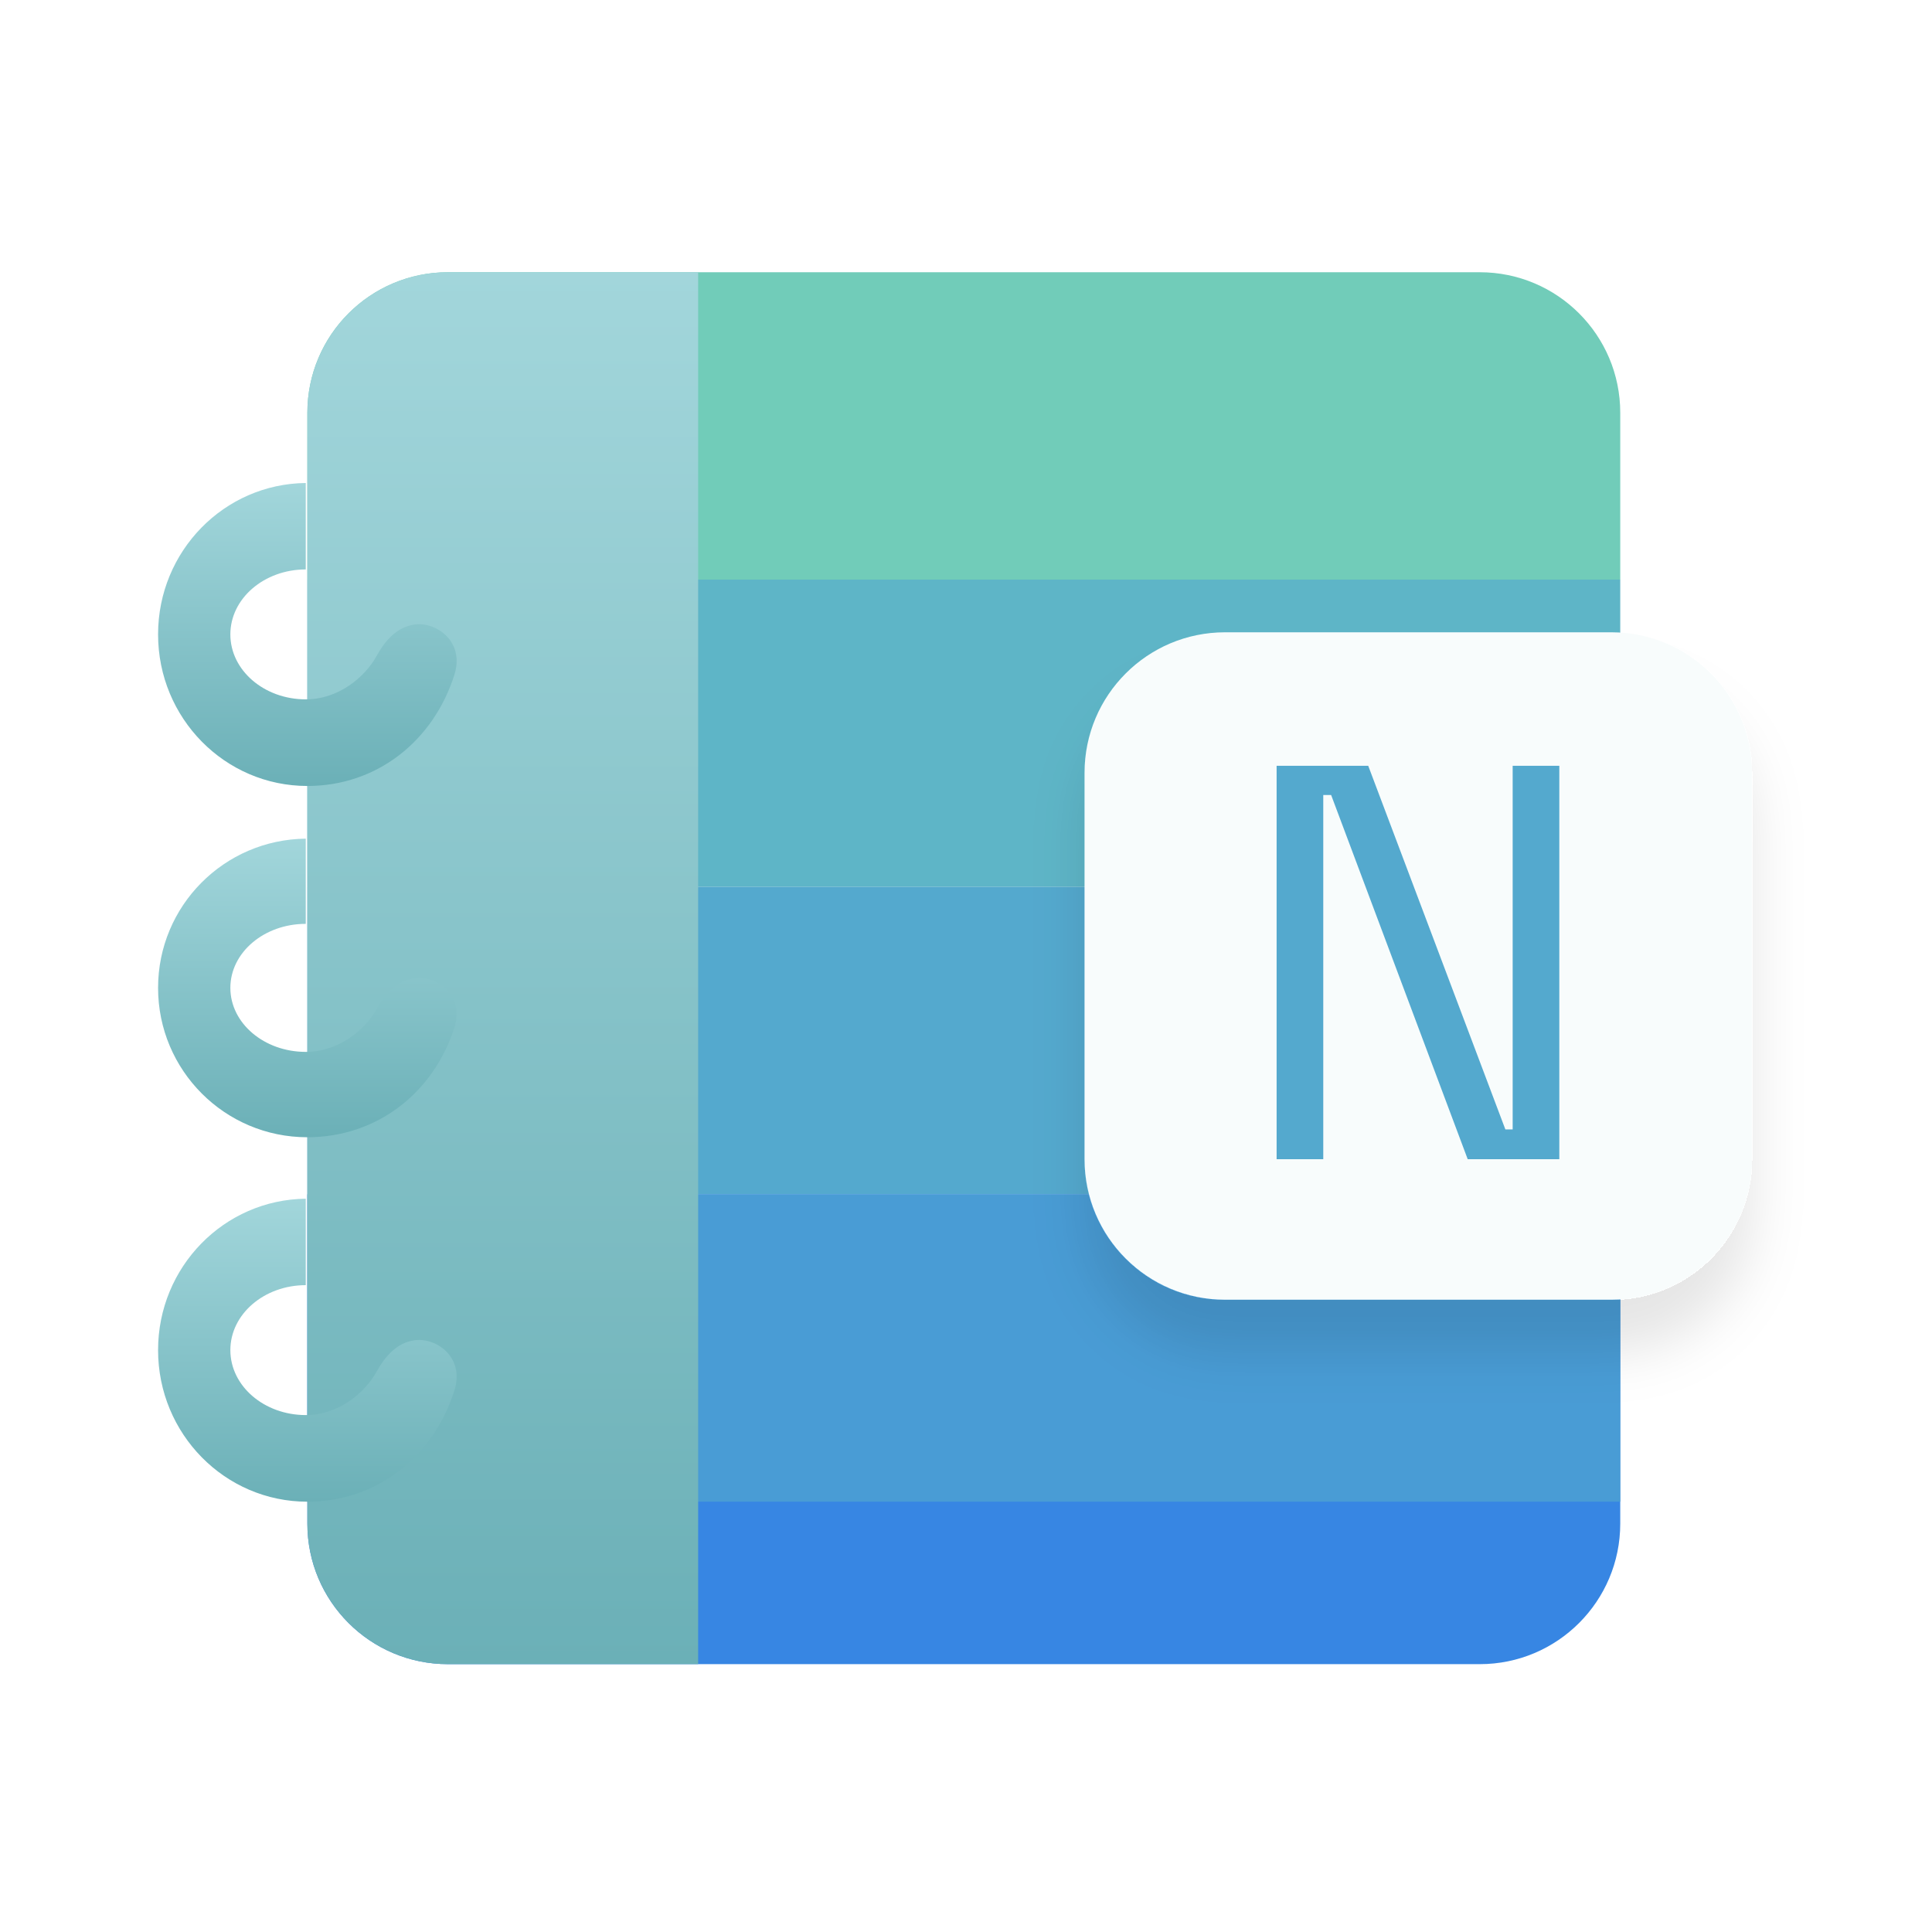
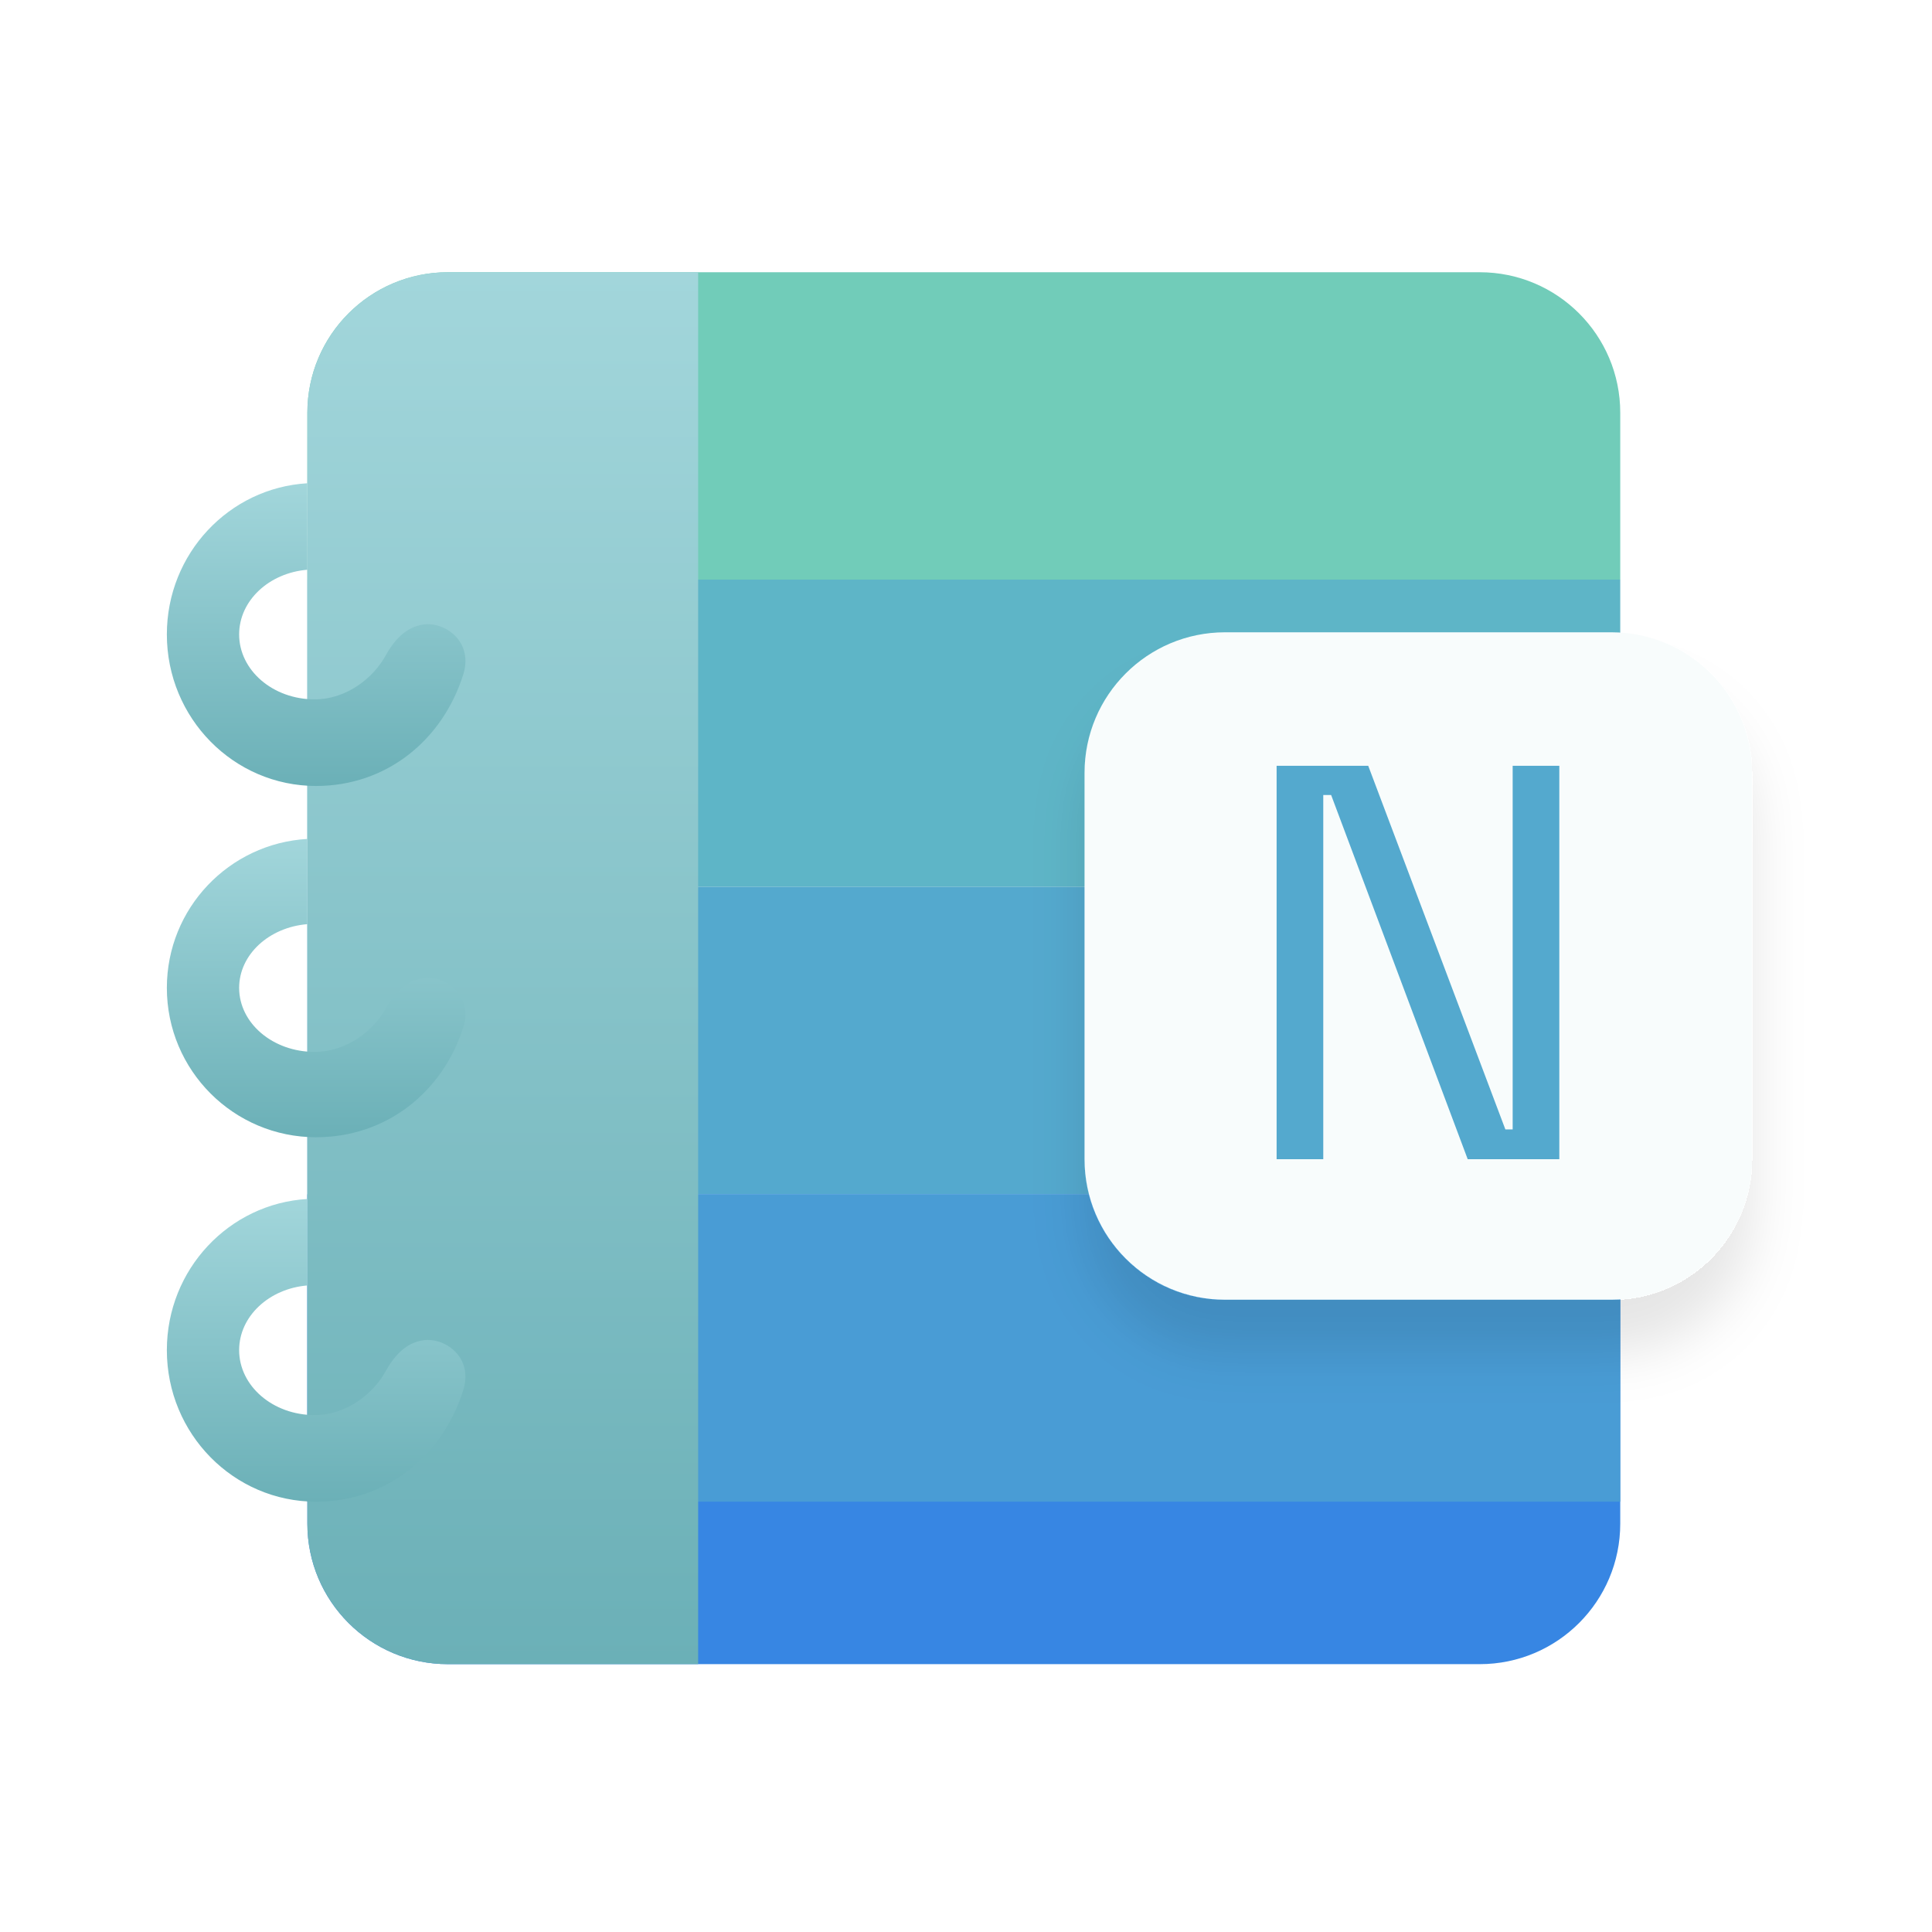
- <svg xmlns="http://www.w3.org/2000/svg" width="440" height="440" viewBox="0 0 440 440" fill="none">
-   <rect width="440" height="440" fill="white" />
-   <path d="M70 94C70 76.327 84.327 62 102 62H337C354.673 62 369 76.327 369 94V132H70V94Z" fill="#71CCB9" />
-   <rect x="70" y="132" width="299" height="70" fill="#5EB5C7" />
-   <rect x="70" y="202" width="299" height="70" fill="#54A9CE" />
-   <path d="M70 272H369V347C369 364.673 354.673 379 337 379H102C84.327 379 70 364.673 70 347V272Z" fill="#3786E3" />
-   <rect x="70" y="272" width="299" height="70" fill="#499CD5" />
-   <path d="M70 94C70 76.327 84.327 62 102 62H159V379H102C84.327 379 70 364.673 70 347V94Z" fill="url(#paint0_linear_3_63)" />
-   <g filter="url(#filter0_d_3_63)">
-     <rect x="247" y="144" width="152" height="152" rx="32" fill="#F8FCFC" />
+ <svg xmlns="http://www.w3.org/2000/svg" width="440" height="440" viewBox="0 0 440 440" fill="none" version="1.1" id="svg17">
+   <rect width="440" height="440" fill="#ffffff" id="rect1" x="0" y="0" />
+   <path d="M 70,94 C 70,76.327 84.327,62 102,62 h 235 c 17.673,0 32,14.327 32,32 v 38 H 70 Z" fill="#71ccb9" id="path1" />
+   <rect x="70" y="132" width="299" height="70" fill="#5eb5c7" id="rect2" />
+   <rect x="70" y="202" width="299" height="70" fill="#54a9ce" id="rect3" />
+   <path d="m 70,272 h 299 v 75 c 0,17.673 -14.327,32 -32,32 H 102 C 84.327,379 70,364.673 70,347 Z" fill="#3786e3" id="path3" />
+   <rect x="70" y="272" width="299" height="70" fill="#499cd5" id="rect4" />
+   <g filter="url(#filter0_d_3_63)" id="g5">
+     <rect x="247" y="144" width="152" height="152" rx="32" fill="#f8fcfc" id="rect5" />
  </g>
-   <path d="M290.74 264V174.4H311.604L342.836 257.216H344.5V174.4H355.124V264H334.26L303.156 181.056H301.364V264H290.74Z" fill="#54A9CE" />
-   <path d="M94.489 142.222C90.367 142.764 87.687 145.92 85.755 149.412C83.119 154.195 77.108 159.274 69.637 159.274C60.156 159.274 52.462 152.657 52.462 144.48C52.462 136.304 60.156 129.686 69.637 129.686V110C51.036 110.197 36 125.534 36 144.48C36 163.555 51.217 179 69.989 179C85.91 179 98.731 168.693 103.488 153.663C105.867 146.177 99.46 141.59 94.489 142.222Z" fill="url(#paint1_linear_3_63)" />
-   <path d="M94.489 222.755C90.367 223.289 87.687 226.4 85.755 229.84C83.119 234.555 77.108 239.56 69.637 239.56C60.156 239.56 52.462 233.038 52.462 224.981C52.462 216.923 60.156 210.401 69.637 210.401V191C51.036 191.194 36 206.309 36 224.981C36 243.779 51.217 259 69.989 259C85.91 259 98.731 248.843 103.488 234.03C105.867 226.652 99.46 222.133 94.489 222.755Z" fill="url(#paint2_linear_3_63)" />
-   <path d="M94.489 305.222C90.367 305.764 87.687 308.92 85.755 312.412C83.119 317.195 77.108 322.274 69.637 322.274C60.156 322.274 52.462 315.657 52.462 307.48C52.462 299.304 60.156 292.686 69.637 292.686V273C51.036 273.197 36 288.534 36 307.48C36 326.555 51.217 342 69.989 342C85.91 342 98.731 331.693 103.488 316.663C105.867 309.177 99.46 304.59 94.489 305.222Z" fill="url(#paint3_linear_3_63)" />
-   <defs>
+   <path d="M 70,94 C 70,76.327 84.327,62 102,62 h 57 V 379 H 102 C 84.327,379 70,364.673 70,347 Z" fill="url(#paint0_linear_3_63)" id="path4" style="fill:url(#paint0_linear_3_63)" />
+   <path d="M 70,110.059 C 52.163,111.108 38,126.094 38,144.48 38,163.555 53.216,179 71.988,179 c 15.921,0 28.743,-10.308 33.5,-25.338 2.379,-7.486 -4.028,-12.071 -9,-11.439 -4.122,0.542 -6.8,3.697 -8.732,7.189 -2.636,4.783 -8.648,9.861 -16.119,9.861 -9.48,0 -17.174,-6.616 -17.174,-14.793 0,-7.7 6.824,-14.015 15.537,-14.725 z" style="fill:url(#paint1_linear_3_63)" id="path27" />
+   <path d="M 70,191.059 C 52.163,192.092 38,206.86 38,224.98 38,243.778 53.216,259 71.988,259 c 15.921,0 28.743,-10.158 33.5,-24.971 2.379,-7.378 -4.028,-11.895 -9,-11.273 -4.122,0.534 -6.8,3.644 -8.732,7.084 -2.636,4.715 -8.648,9.721 -16.119,9.721 -9.48,0 -17.174,-6.523 -17.174,-14.58 0,-7.589 6.824,-13.81 15.537,-14.51 z" style="fill:url(#paint2_linear_3_63)" id="path25" />
+   <path d="M 70,273.059 C 52.163,274.108 38,289.094 38,307.48 38,326.555 53.216,342 71.988,342 c 15.921,0 28.743,-10.308 33.5,-25.338 2.379,-7.486 -4.028,-12.071 -9,-11.439 -4.122,0.542 -6.8,3.697 -8.732,7.189 -2.636,4.783 -8.648,9.861 -16.119,9.861 -9.48,0 -17.174,-6.616 -17.174,-14.793 0,-7.7 6.824,-14.015 15.537,-14.725 z" style="fill:url(#paint3_linear_3_63)" id="path23" />
+   <defs id="defs17">
    <filter id="filter0_d_3_63" x="235" y="144" width="176" height="176" filterUnits="userSpaceOnUse" color-interpolation-filters="sRGB">
-       <feFlood flood-opacity="0" result="BackgroundImageFix" />
-       <feColorMatrix in="SourceAlpha" type="matrix" values="0 0 0 0 0 0 0 0 0 0 0 0 0 0 0 0 0 0 127 0" result="hardAlpha" />
-       <feOffset dy="12" />
-       <feGaussianBlur stdDeviation="6" />
-       <feComposite in2="hardAlpha" operator="out" />
-       <feColorMatrix type="matrix" values="0 0 0 0 0 0 0 0 0 0 0 0 0 0 0 0 0 0 0.1 0" />
-       <feBlend mode="normal" in2="BackgroundImageFix" result="effect1_dropShadow_3_63" />
-       <feBlend mode="normal" in="SourceGraphic" in2="effect1_dropShadow_3_63" result="shape" />
+       <feFlood flood-opacity="0" result="BackgroundImageFix" id="feFlood8" />
+       <feColorMatrix in="SourceAlpha" type="matrix" values="0 0 0 0 0 0 0 0 0 0 0 0 0 0 0 0 0 0 127 0" result="hardAlpha" id="feColorMatrix8" />
+       <feOffset dy="12" id="feOffset8" />
+       <feGaussianBlur stdDeviation="6" id="feGaussianBlur8" />
+       <feComposite in2="hardAlpha" operator="out" id="feComposite8" />
+       <feColorMatrix type="matrix" values="0 0 0 0 0 0 0 0 0 0 0 0 0 0 0 0 0 0 0.1 0" id="feColorMatrix9" />
+       <feBlend mode="normal" in2="BackgroundImageFix" result="effect1_dropShadow_3_63" id="feBlend9" />
+       <feBlend mode="normal" in="SourceGraphic" in2="effect1_dropShadow_3_63" result="shape" id="feBlend10" />
    </filter>
    <linearGradient id="paint0_linear_3_63" x1="114.5" y1="62" x2="114.5" y2="379" gradientUnits="userSpaceOnUse">
-       <stop stop-color="#A2D6DB" />
-       <stop offset="1" stop-color="#6BB0B7" />
+       <stop stop-color="#A2D6DB" id="stop10" />
+       <stop offset="1" stop-color="#6BB0B7" id="stop11" />
    </linearGradient>
-     <linearGradient id="paint1_linear_3_63" x1="70" y1="110" x2="70" y2="179" gradientUnits="userSpaceOnUse">
-       <stop stop-color="#A2D6DB" />
-       <stop offset="1" stop-color="#6BB0B7" />
+     <linearGradient id="paint1_linear_3_63" x1="70" y1="110" x2="70" y2="179" gradientUnits="userSpaceOnUse" gradientTransform="translate(2)">
+       <stop stop-color="#A2D6DB" id="stop12" />
+       <stop offset="1" stop-color="#6BB0B7" id="stop13" />
    </linearGradient>
-     <linearGradient id="paint2_linear_3_63" x1="70" y1="191" x2="70" y2="259" gradientUnits="userSpaceOnUse">
-       <stop stop-color="#A2D6DB" />
-       <stop offset="1" stop-color="#6BB0B7" />
+     <linearGradient id="paint2_linear_3_63" x1="70" y1="191" x2="70" y2="259" gradientUnits="userSpaceOnUse" gradientTransform="translate(2)">
+       <stop stop-color="#A2D6DB" id="stop14" />
+       <stop offset="1" stop-color="#6BB0B7" id="stop15" />
    </linearGradient>
-     <linearGradient id="paint3_linear_3_63" x1="70" y1="273" x2="70" y2="342" gradientUnits="userSpaceOnUse">
-       <stop stop-color="#A2D6DB" />
-       <stop offset="1" stop-color="#6BB0B7" />
+     <linearGradient id="paint3_linear_3_63" x1="70" y1="273" x2="70" y2="342" gradientUnits="userSpaceOnUse" gradientTransform="translate(2)">
+       <stop stop-color="#A2D6DB" id="stop16" />
+       <stop offset="1" stop-color="#6BB0B7" id="stop17" />
    </linearGradient>
  </defs>
+   <path d="m 290.74,264 v -89.6 h 20.864 l 31.232,82.816 H 344.5 V 174.4 h 10.624 V 264 H 334.26 l -31.104,-82.944 h -1.792 V 264 Z" fill="#54a9ce" id="path5" style="display:none" />
+   <path d="m 290.74,264 v -89.6 h 20.864 l 31.232,82.816 H 344.5 V 174.4 h 10.624 V 264 H 334.26 l -31.104,-82.944 h -1.792 V 264 Z" fill="#54a9ce" id="path5-3" />
</svg>
